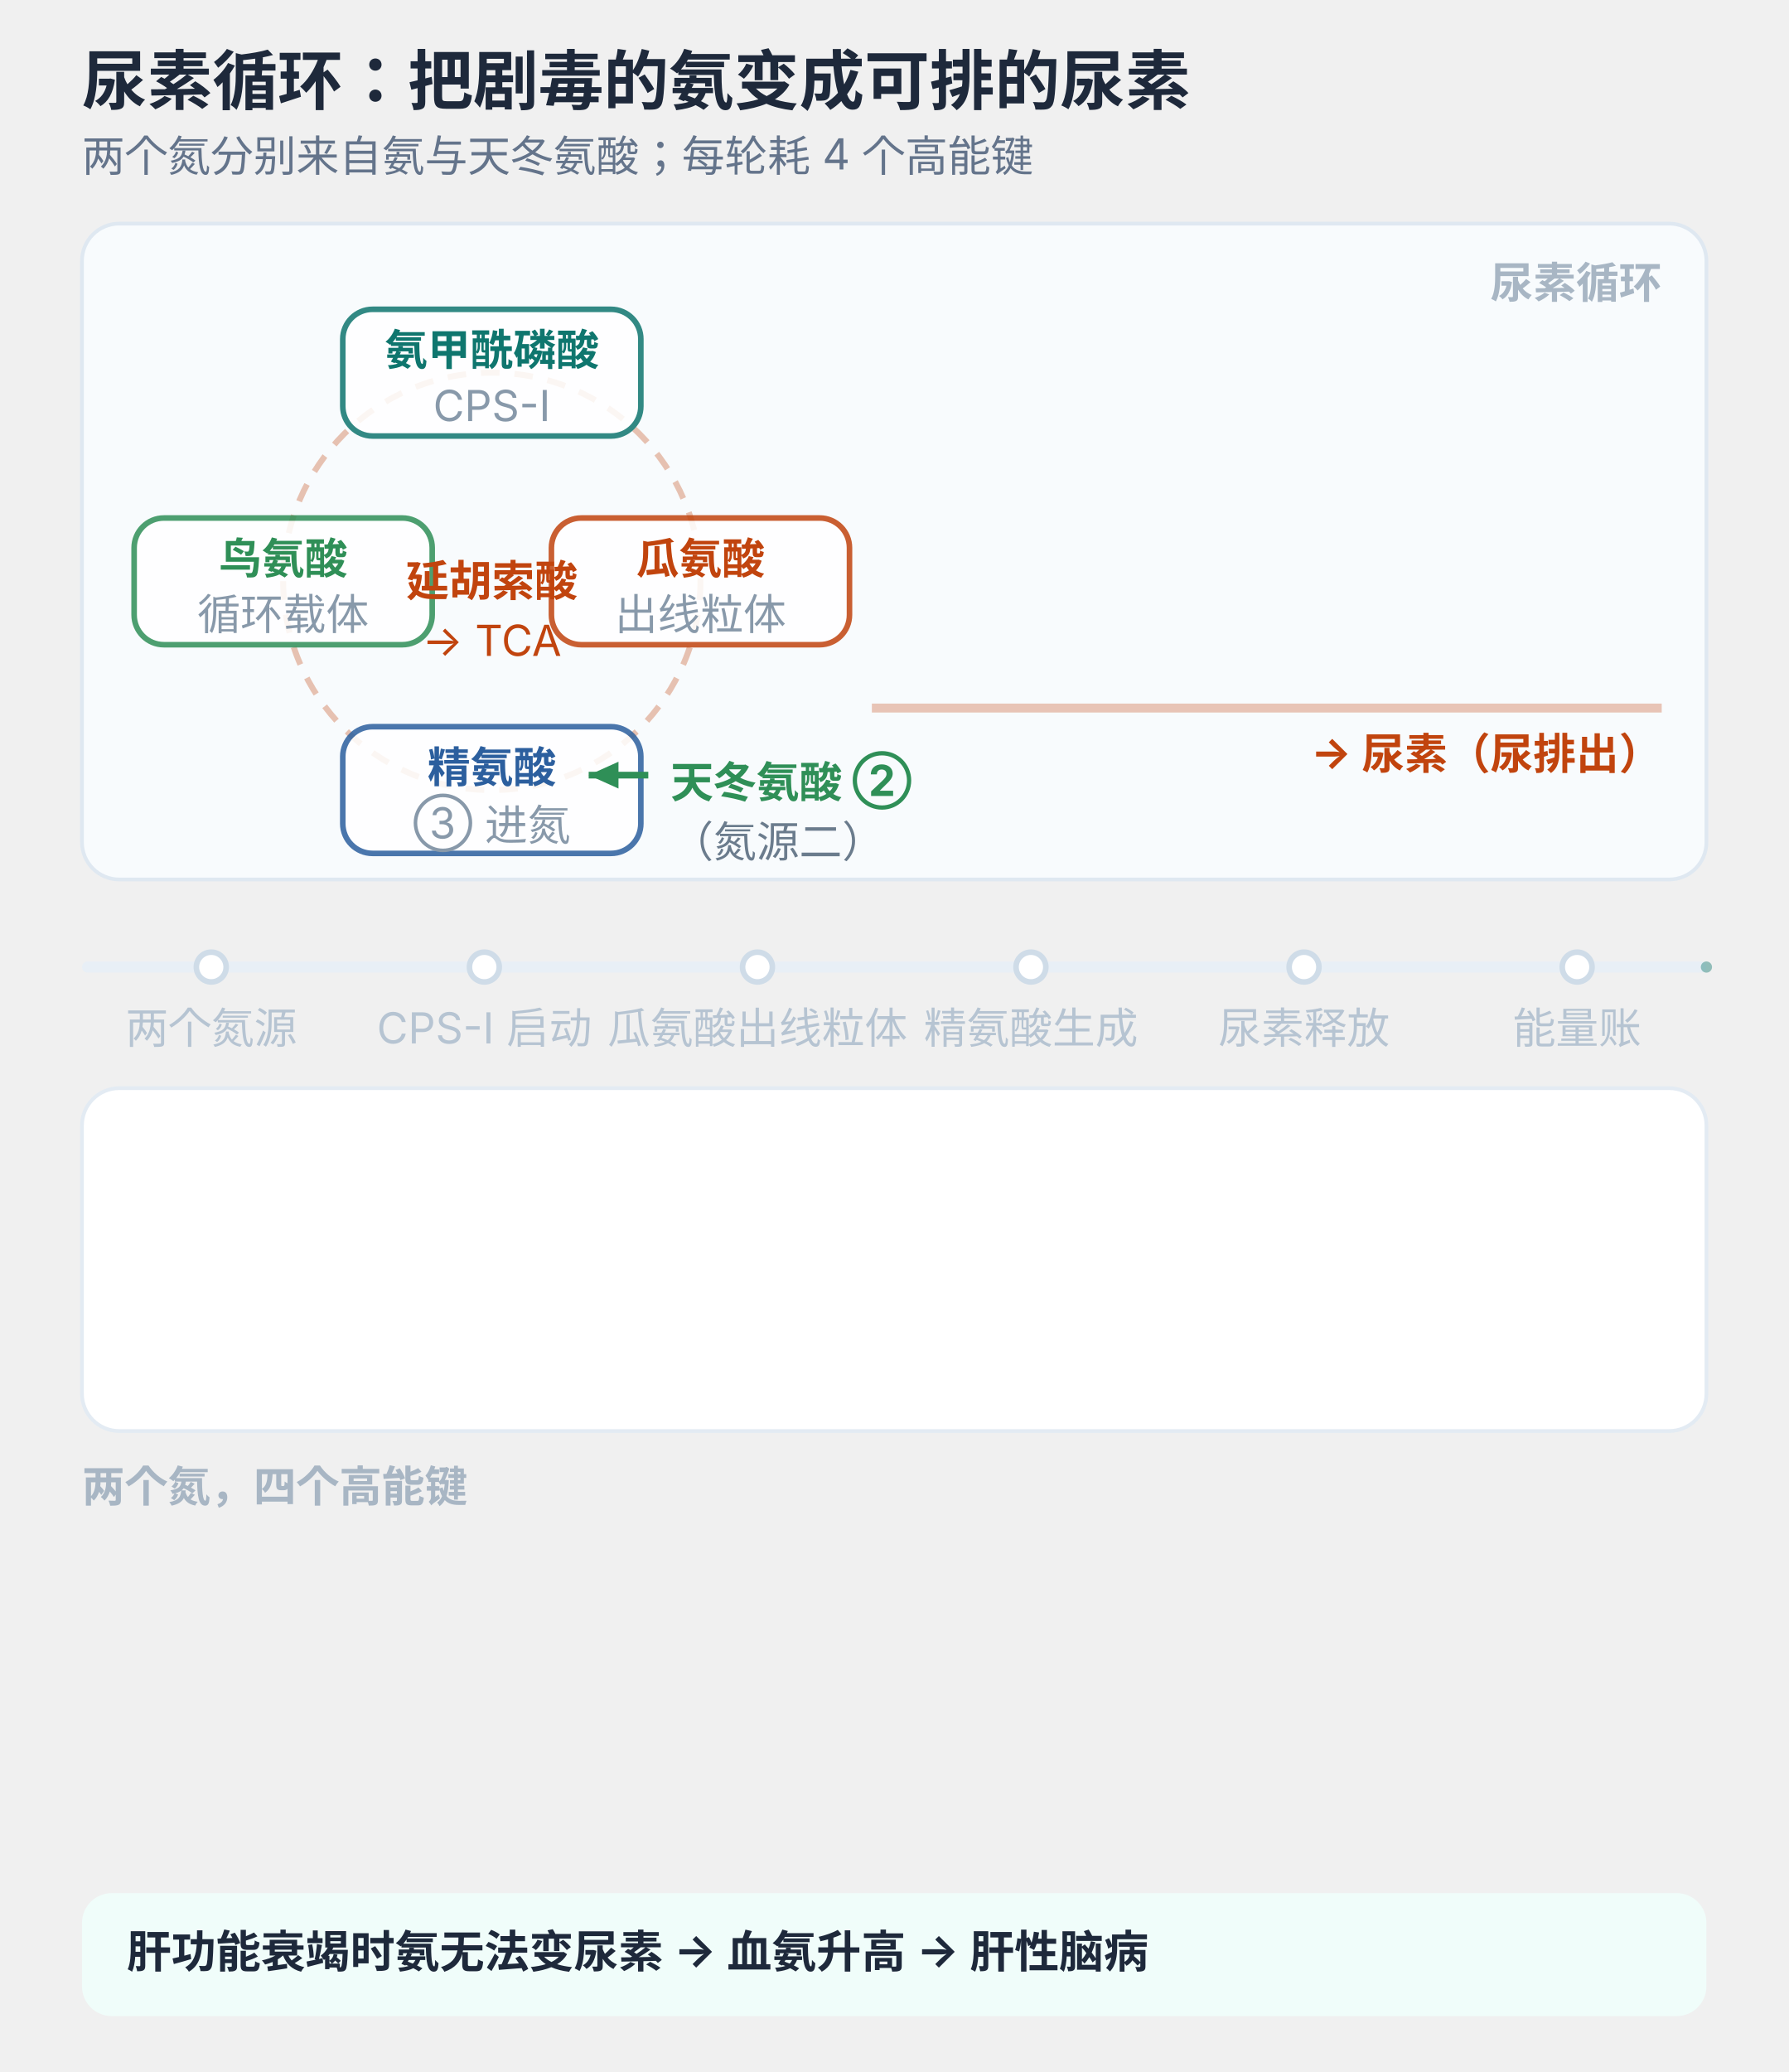
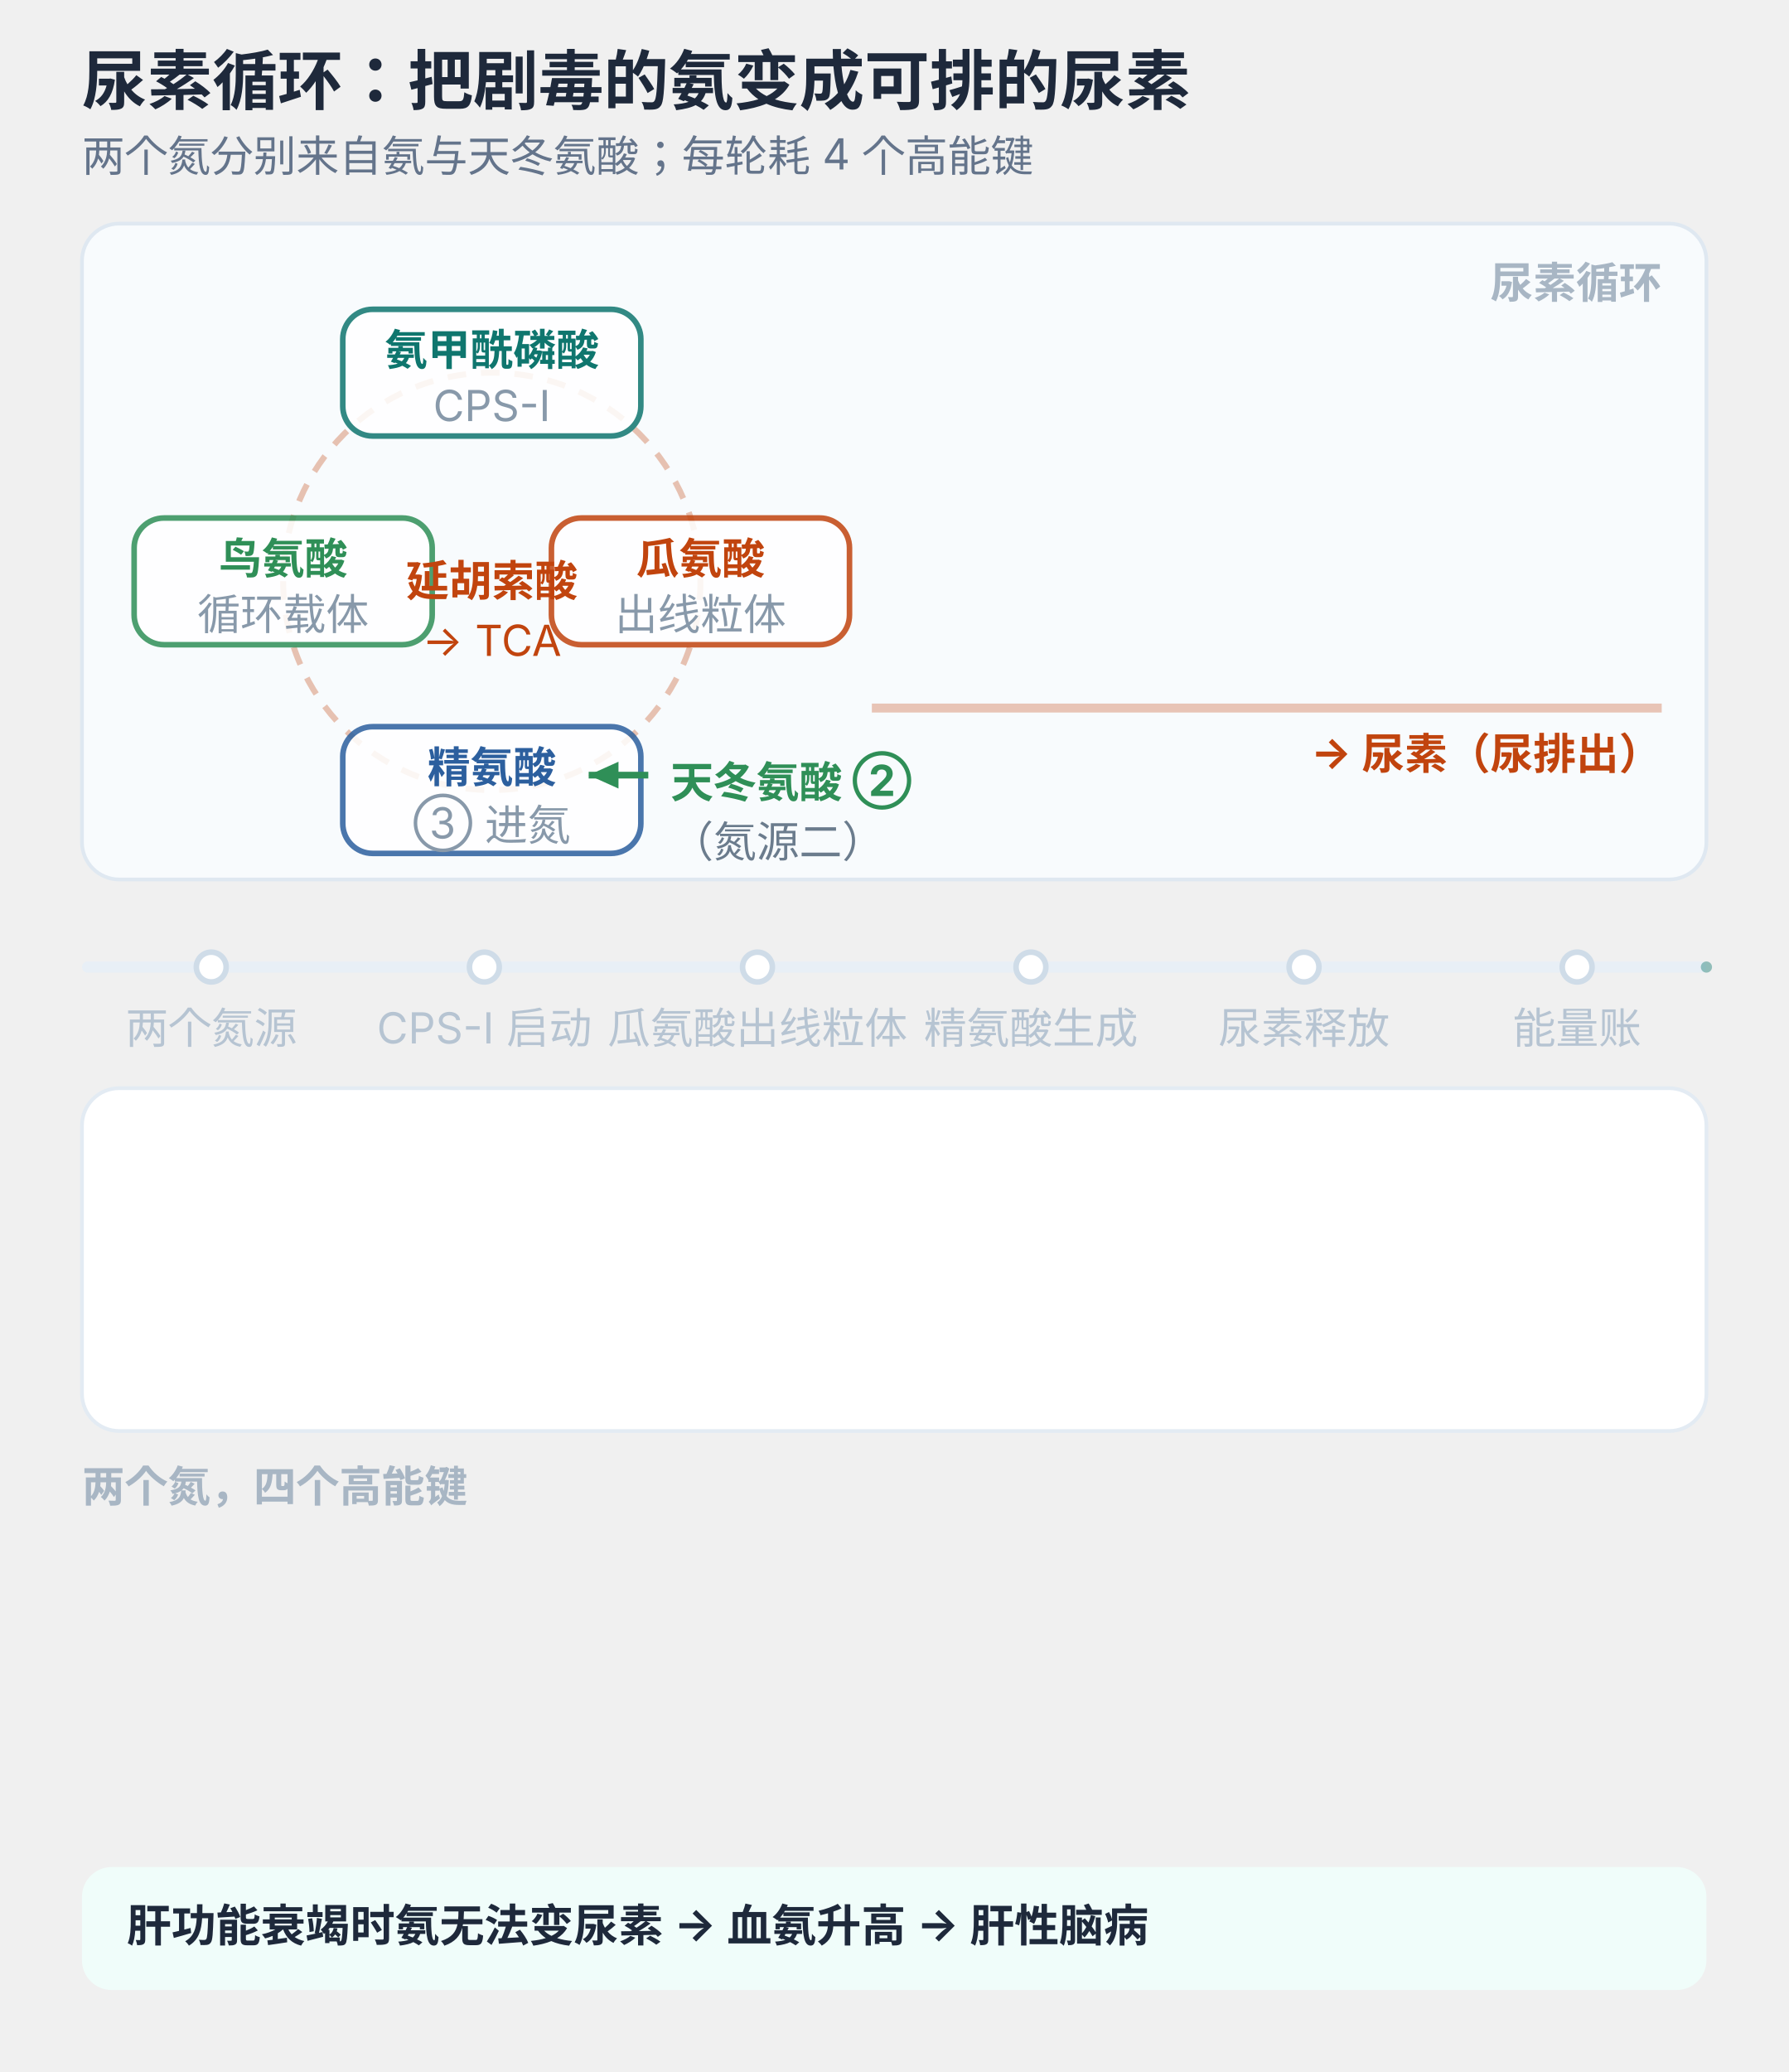
<svg xmlns="http://www.w3.org/2000/svg" viewBox="0 0 480 556" role="img" aria-labelledby="ft fd" style="background:#ffffff">
  <text x="22" y="28" font-size="17.5" font-weight="700" fill="#1e293b" font-family="-apple-system,'PingFang SC','Microsoft YaHei',sans-serif">尿素循环：把剧毒的氨变成可排的尿素</text>
  <text x="22" y="46" font-size="11.5" fill="#64748b" font-family="-apple-system,'PingFang SC','Microsoft YaHei',sans-serif">两个氮分别来自氨与天冬氨酸；每轮耗 4 个高能键</text>
  <rect x="22" y="60" width="436" height="176" rx="10" fill="#f8fbfd" stroke="#dfe8f1" stroke-width="1" />
  <circle cx="132" cy="156" r="56" fill="none" stroke="#c1440e" stroke-width="1.6" opacity="0.32" stroke-dasharray="5 4" />
  <rect x="92" y="83" width="80" height="34" rx="8" fill="#ffffff" stroke="#0f766e" stroke-width="1.5" opacity="0.85" />
  <text x="132" y="98" font-size="11.5" fill="#0f766e" font-weight="700" text-anchor="middle" font-family="-apple-system,'PingFang SC','Microsoft YaHei',sans-serif">氨甲酰磷酸</text>
  <text x="132" y="113" font-size="11.5" fill="#8899aa" font-weight="400" text-anchor="middle" font-family="-apple-system,'PingFang SC','Microsoft YaHei',sans-serif">CPS-Ⅰ</text>
  <g opacity="0">
    <animate attributeName="opacity" values="0;0;1;1;0;0" keyTimes="0;0.15;0.151;0.31;0.311;1" dur="11.4s" repeatCount="indefinite" />
    <rect x="92" y="83" width="80" height="34" rx="8" fill="#0f766e" opacity="0.12" />
    <rect x="92" y="83" width="80" height="34" rx="8" fill="none" stroke="#0f766e" stroke-width="2.2" />
  </g>
  <rect x="148" y="139" width="80" height="34" rx="8" fill="#ffffff" stroke="#c1440e" stroke-width="1.5" opacity="0.85" />
  <text x="188" y="154" font-size="11.5" fill="#c1440e" font-weight="700" text-anchor="middle" font-family="-apple-system,'PingFang SC','Microsoft YaHei',sans-serif">瓜氨酸</text>
  <text x="188" y="169" font-size="11.5" fill="#8899aa" font-weight="400" text-anchor="middle" font-family="-apple-system,'PingFang SC','Microsoft YaHei',sans-serif">出线粒体</text>
  <g opacity="0">
    <animate attributeName="opacity" values="0;0;1;1;0;0" keyTimes="0;0.31;0.311;0.47;0.471;1" dur="11.4s" repeatCount="indefinite" />
    <rect x="148" y="139" width="80" height="34" rx="8" fill="#c1440e" opacity="0.12" />
    <rect x="148" y="139" width="80" height="34" rx="8" fill="none" stroke="#c1440e" stroke-width="2.2" />
  </g>
  <rect x="92" y="195" width="80" height="34" rx="8" fill="#ffffff" stroke="#2c5f9e" stroke-width="1.5" opacity="0.85" />
  <text x="132" y="210" font-size="11.5" fill="#2c5f9e" font-weight="700" text-anchor="middle" font-family="-apple-system,'PingFang SC','Microsoft YaHei',sans-serif">精氨酸</text>
  <text x="132" y="225" font-size="11.5" fill="#8899aa" font-weight="400" text-anchor="middle" font-family="-apple-system,'PingFang SC','Microsoft YaHei',sans-serif">③ 进氮</text>
  <g opacity="0">
    <animate attributeName="opacity" values="0;0;1;1;0;0" keyTimes="0;0.47;0.471;0.635;0.636;1" dur="11.4s" repeatCount="indefinite" />
    <rect x="92" y="195" width="80" height="34" rx="8" fill="#2c5f9e" opacity="0.12" />
    <rect x="92" y="195" width="80" height="34" rx="8" fill="none" stroke="#2c5f9e" stroke-width="2.2" />
  </g>
  <rect x="36" y="139" width="80" height="34" rx="8" fill="#ffffff" stroke="#2f8f57" stroke-width="1.5" opacity="0.85" />
  <text x="76" y="154" font-size="11.5" fill="#2f8f57" font-weight="700" text-anchor="middle" font-family="-apple-system,'PingFang SC','Microsoft YaHei',sans-serif">鸟氨酸</text>
  <text x="76" y="169" font-size="11.5" fill="#8899aa" font-weight="400" text-anchor="middle" font-family="-apple-system,'PingFang SC','Microsoft YaHei',sans-serif">循环载体</text>
  <g opacity="0">
    <animate attributeName="opacity" values="0;0;1;1;0;0" keyTimes="0;0.635;0.636;0.815;0.816;1" dur="11.4s" repeatCount="indefinite" />
    <rect x="36" y="139" width="80" height="34" rx="8" fill="#2f8f57" opacity="0.12" />
    <rect x="36" y="139" width="80" height="34" rx="8" fill="none" stroke="#2f8f57" stroke-width="2.2" />
  </g>
  <g opacity="0">
    <animate attributeName="opacity" values="1;1;0;0" keyTimes="0;0.15;0.151;1" dur="11.4s" repeatCount="indefinite" />
    <text x="24" y="94" font-size="11.5" fill="#2f8f57" font-weight="700" text-anchor="start" font-family="-apple-system,'PingFang SC','Microsoft YaHei',sans-serif">NH₃ ①</text>
    <text x="24" y="108" font-size="11.5" fill="#6b7c8d" font-weight="400" text-anchor="start" font-family="-apple-system,'PingFang SC','Microsoft YaHei',sans-serif">氮源一</text>
  </g>
  <path d="M234,190 H446" stroke="#c1440e" stroke-width="2.4" opacity="0.30" />
  <text x="446" y="206" font-size="11.5" fill="#c1440e" font-weight="700" text-anchor="end" font-family="-apple-system,'PingFang SC','Microsoft YaHei',sans-serif">→ 尿素（尿排出）</text>
  <g opacity="0">
    <animate attributeName="opacity" values="0;0;1;1;0;0" keyTimes="0;0.635;0.636;0.815;0.816;1" dur="11.4s" repeatCount="indefinite" />
    <path d="M234,190 H446" stroke="#c1440e" stroke-width="3" />
    <path d="M446,190 l-8,-4 v8 z" fill="#c1440e" />
  </g>
  <g opacity="0">
    <animate attributeName="opacity" values="1;1;0;0" keyTimes="0;0.15;0.151;1" dur="11.4s" repeatCount="indefinite" />
    <path d="M118,86 V98" stroke="#2f8f57" stroke-width="2.2" />
    <path d="M118,98 l-4,-8 h8 z" fill="#2f8f57" />
  </g>
  <g opacity="0">
    <animate attributeName="opacity" values="0;0;1;1;0;0" keyTimes="0;0.15;0.151;0.31;0.311;1" dur="11.4s" repeatCount="indefinite" />
    <text x="138" y="58" font-size="11.5" fill="#0f766e" font-weight="700" text-anchor="start" font-family="-apple-system,'PingFang SC','Microsoft YaHei',sans-serif">需 AGA 激活</text>
  </g>
  <g opacity="0">
    <animate attributeName="opacity" values="0;0;1;1;0;0" keyTimes="0;0.47;0.471;0.635;0.636;1" dur="11.4s" repeatCount="indefinite" />
    <path d="M54,206 V106" stroke="#2f8f57" stroke-width="2" stroke-dasharray="4 3" />
    <text x="50" y="102" font-size="11.5" fill="#2f8f57" font-weight="700" text-anchor="end" font-family="-apple-system,'PingFang SC','Microsoft YaHei',sans-serif">再生</text>
  </g>
  <text x="180" y="214" font-size="11.5" fill="#2f8f57" font-weight="700" text-anchor="start" font-family="-apple-system,'PingFang SC','Microsoft YaHei',sans-serif">天冬氨酸 ②</text>
  <text x="180" y="230" font-size="11.5" fill="#6b7c8d" font-weight="400" text-anchor="start" font-family="-apple-system,'PingFang SC','Microsoft YaHei',sans-serif">（氮源二）</text>
  <path d="M174,208 H158" stroke="#2f8f57" stroke-width="1.8" />
  <path d="M158,208 l8,-3.6 v7.2 z" fill="#2f8f57" />
  <text x="132" y="160" font-size="11.5" fill="#c1440e" font-weight="700" text-anchor="middle" font-family="-apple-system,'PingFang SC','Microsoft YaHei',sans-serif">延胡索酸</text>
  <text x="132" y="176" font-size="11.5" fill="#c1440e" font-weight="400" text-anchor="middle" font-family="-apple-system,'PingFang SC','Microsoft YaHei',sans-serif">→ TCA</text>
  <g opacity="0">
    <animate attributeName="opacity" values="0;0;1;1;0;0" keyTimes="0;0.635;0.636;0.815;0.816;1" dur="11.4s" repeatCount="indefinite" />
    <text x="184" y="246" font-size="11.5" fill="#c1440e" font-weight="700" text-anchor="start" font-family="-apple-system,'PingFang SC','Microsoft YaHei',sans-serif">精氨酸酶水解 → 尿素</text>
  </g>
  <g opacity="0">
    <animate attributeName="opacity" values="0;0;1;1" keyTimes="0;0.815;0.816;1" dur="11.4s" repeatCount="indefinite" />
    <rect x="238" y="140" width="208" height="46" rx="8" fill="#fef3c7" />
    <text x="246" y="156" font-size="11.5" fill="#a8791a" font-weight="700" text-anchor="start" font-family="-apple-system,'PingFang SC','Microsoft YaHei',sans-serif">1 尿素</text>
    <text x="246" y="172" font-size="11.5" fill="#a8791a" font-weight="700" text-anchor="start" font-family="-apple-system,'PingFang SC','Microsoft YaHei',sans-serif">耗 4 高能键</text>
  </g>
  <text x="446" y="80" font-size="11.5" fill="#a8b6c4" font-weight="700" text-anchor="end" font-family="-apple-system,'PingFang SC','Microsoft YaHei',sans-serif">尿素循环</text>
  <rect x="22" y="258" width="436" height="3" rx="1.5" fill="#e8eff6" />
  <path d="M22,259.5 H458" stroke="#0f766e" stroke-width="3" stroke-linecap="round" opacity="0.42" stroke-dasharray="436" stroke-dashoffset="436">
    <animate attributeName="stroke-dashoffset" values="436;0" keyTimes="0;1" dur="11.4s" repeatCount="indefinite" />
  </path>
  <circle cx="56.7" cy="259.5" r="4" fill="#ffffff" stroke="#cfdce8" stroke-width="1.5" />
  <g opacity="0">
    <animate attributeName="opacity" values="1;1;0;0" keyTimes="0;0.15;0.151;1" dur="11.4s" repeatCount="indefinite" />
    <circle cx="56.7" cy="259.5" r="5.5" fill="#2f8f57" />
  </g>
  <g opacity="1">
    <animate attributeName="opacity" values="0.0;0.0;1.0;1.0" keyTimes="0;0.15;0.151;1" dur="11.4s" repeatCount="indefinite" />
    <text x="56.7" y="280" text-anchor="middle" font-size="11.5" fill="#b6c4d2" font-family="-apple-system,'PingFang SC','Microsoft YaHei',sans-serif">两个氮源</text>
  </g>
  <g opacity="0">
    <animate attributeName="opacity" values="1;1;0;0" keyTimes="0;0.15;0.151;1" dur="11.4s" repeatCount="indefinite" />
    <text x="56.7" y="280" text-anchor="middle" font-size="11.5" font-weight="700" fill="#2f8f57" font-family="-apple-system,'PingFang SC','Microsoft YaHei',sans-serif">两个氮源</text>
  </g>
  <circle cx="130.0" cy="259.5" r="4" fill="#ffffff" stroke="#cfdce8" stroke-width="1.5" />
  <g opacity="0">
    <animate attributeName="opacity" values="0;0;1;1;0;0" keyTimes="0;0.15;0.151;0.31;0.311;1" dur="11.4s" repeatCount="indefinite" />
    <circle cx="130.0" cy="259.5" r="5.5" fill="#0f766e" />
  </g>
  <g opacity="1">
    <animate attributeName="opacity" values="1.0;1.0;0.0;0.0;1.0;1.0" keyTimes="0;0.15;0.151;0.31;0.311;1" dur="11.4s" repeatCount="indefinite" />
    <text x="130.0" y="280" text-anchor="middle" font-size="11.5" fill="#b6c4d2" font-family="-apple-system,'PingFang SC','Microsoft YaHei',sans-serif">CPS-Ⅰ 启动</text>
  </g>
  <g opacity="0">
    <animate attributeName="opacity" values="0;0;1;1;0;0" keyTimes="0;0.15;0.151;0.31;0.311;1" dur="11.4s" repeatCount="indefinite" />
    <text x="130.0" y="280" text-anchor="middle" font-size="11.5" font-weight="700" fill="#0f766e" font-family="-apple-system,'PingFang SC','Microsoft YaHei',sans-serif">CPS-Ⅰ 启动</text>
  </g>
  <circle cx="203.3" cy="259.5" r="4" fill="#ffffff" stroke="#cfdce8" stroke-width="1.5" />
  <g opacity="0">
    <animate attributeName="opacity" values="0;0;1;1;0;0" keyTimes="0;0.31;0.311;0.47;0.471;1" dur="11.4s" repeatCount="indefinite" />
    <circle cx="203.3" cy="259.5" r="5.5" fill="#c1440e" />
  </g>
  <g opacity="1">
    <animate attributeName="opacity" values="1.0;1.0;0.0;0.0;1.0;1.0" keyTimes="0;0.31;0.311;0.47;0.471;1" dur="11.4s" repeatCount="indefinite" />
    <text x="203.3" y="280" text-anchor="middle" font-size="11.5" fill="#b6c4d2" font-family="-apple-system,'PingFang SC','Microsoft YaHei',sans-serif">瓜氨酸出线粒体</text>
  </g>
  <g opacity="0">
    <animate attributeName="opacity" values="0;0;1;1;0;0" keyTimes="0;0.31;0.311;0.47;0.471;1" dur="11.4s" repeatCount="indefinite" />
    <text x="203.3" y="280" text-anchor="middle" font-size="11.5" font-weight="700" fill="#c1440e" font-family="-apple-system,'PingFang SC','Microsoft YaHei',sans-serif">瓜氨酸出线粒体</text>
  </g>
  <circle cx="276.7" cy="259.5" r="4" fill="#ffffff" stroke="#cfdce8" stroke-width="1.5" />
  <g opacity="0">
    <animate attributeName="opacity" values="0;0;1;1;0;0" keyTimes="0;0.47;0.471;0.635;0.636;1" dur="11.4s" repeatCount="indefinite" />
    <circle cx="276.7" cy="259.5" r="5.5" fill="#2c5f9e" />
  </g>
  <g opacity="1">
    <animate attributeName="opacity" values="1.0;1.0;0.0;0.0;1.0;1.0" keyTimes="0;0.47;0.471;0.635;0.636;1" dur="11.4s" repeatCount="indefinite" />
    <text x="276.7" y="280" text-anchor="middle" font-size="11.5" fill="#b6c4d2" font-family="-apple-system,'PingFang SC','Microsoft YaHei',sans-serif">精氨酸生成</text>
  </g>
  <g opacity="0">
    <animate attributeName="opacity" values="0;0;1;1;0;0" keyTimes="0;0.47;0.471;0.635;0.636;1" dur="11.4s" repeatCount="indefinite" />
    <text x="276.7" y="280" text-anchor="middle" font-size="11.5" font-weight="700" fill="#2c5f9e" font-family="-apple-system,'PingFang SC','Microsoft YaHei',sans-serif">精氨酸生成</text>
  </g>
  <circle cx="350.0" cy="259.5" r="4" fill="#ffffff" stroke="#cfdce8" stroke-width="1.5" />
  <g opacity="0">
    <animate attributeName="opacity" values="0;0;1;1;0;0" keyTimes="0;0.635;0.636;0.815;0.816;1" dur="11.4s" repeatCount="indefinite" />
    <circle cx="350.0" cy="259.5" r="5.5" fill="#c1440e" />
  </g>
  <g opacity="1">
    <animate attributeName="opacity" values="1.0;1.0;0.0;0.0;1.0;1.0" keyTimes="0;0.635;0.636;0.815;0.816;1" dur="11.4s" repeatCount="indefinite" />
    <text x="350.0" y="280" text-anchor="middle" font-size="11.5" fill="#b6c4d2" font-family="-apple-system,'PingFang SC','Microsoft YaHei',sans-serif">尿素释放</text>
  </g>
  <g opacity="0">
    <animate attributeName="opacity" values="0;0;1;1;0;0" keyTimes="0;0.635;0.636;0.815;0.816;1" dur="11.4s" repeatCount="indefinite" />
    <text x="350.0" y="280" text-anchor="middle" font-size="11.5" font-weight="700" fill="#c1440e" font-family="-apple-system,'PingFang SC','Microsoft YaHei',sans-serif">尿素释放</text>
  </g>
  <circle cx="423.3" cy="259.5" r="4" fill="#ffffff" stroke="#cfdce8" stroke-width="1.5" />
  <g opacity="0">
    <animate attributeName="opacity" values="0;0;1;1" keyTimes="0;0.815;0.816;1" dur="11.4s" repeatCount="indefinite" />
    <circle cx="423.3" cy="259.5" r="5.5" fill="#a8791a" />
  </g>
  <g opacity="1">
    <animate attributeName="opacity" values="1.0;1.0;0.0;0.0" keyTimes="0;0.815;0.816;1" dur="11.4s" repeatCount="indefinite" />
    <text x="423.3" y="280" text-anchor="middle" font-size="11.5" fill="#b6c4d2" font-family="-apple-system,'PingFang SC','Microsoft YaHei',sans-serif">能量账</text>
  </g>
  <g opacity="0">
    <animate attributeName="opacity" values="0;0;1;1" keyTimes="0;0.815;0.816;1" dur="11.4s" repeatCount="indefinite" />
    <text x="423.3" y="280" text-anchor="middle" font-size="11.5" font-weight="700" fill="#a8791a" font-family="-apple-system,'PingFang SC','Microsoft YaHei',sans-serif">能量账</text>
  </g>
  <rect x="22" y="292" width="436" height="92" rx="10" fill="#ffffff" stroke="#e3ebf3" stroke-width="1" />
  <g opacity="0">
    <animate attributeName="opacity" values="1;1;0;0" keyTimes="0;0.15;0.151;1" dur="11.4s" repeatCount="indefinite" />
    <rect x="22" y="293" width="3" height="90" fill="#2f8f57" opacity="0.85" />
    <text x="40" y="318" font-size="11.5" fill="#a8b6c4" font-weight="700" font-family="-apple-system,'PingFang SC','Microsoft YaHei',sans-serif">因为</text>
    <text x="78" y="318" font-size="12.5" fill="#6b7c8d" font-family="-apple-system,'PingFang SC','Microsoft YaHei',sans-serif">一个氮来自氨（NH₃），一个来自天冬氨酸</text>
    <text x="40" y="354" font-size="11.5" fill="#2f8f57" font-weight="700" font-family="-apple-system,'PingFang SC','Microsoft YaHei',sans-serif">所以</text>
    <text x="78" y="354" font-size="14.5" fill="#2f8f57" font-weight="700" font-family="-apple-system,'PingFang SC','Microsoft YaHei',sans-serif">尿素的两个氮原子来源不同 —— 这是常考点</text>
  </g>
  <g opacity="0">
    <animate attributeName="opacity" values="0;0;1;1;0;0" keyTimes="0;0.15;0.151;0.31;0.311;1" dur="11.4s" repeatCount="indefinite" />
    <rect x="22" y="293" width="3" height="90" fill="#0f766e" opacity="0.85" />
    <text x="40" y="318" font-size="11.5" fill="#a8b6c4" font-weight="700" font-family="-apple-system,'PingFang SC','Microsoft YaHei',sans-serif">因为</text>
    <text x="78" y="318" font-size="12.5" fill="#6b7c8d" font-family="-apple-system,'PingFang SC','Microsoft YaHei',sans-serif">氨 + CO₂ + 2ATP 在 CPS-Ⅰ 催化下生成氨甲酰磷酸</text>
    <text x="40" y="354" font-size="11.5" fill="#0f766e" font-weight="700" font-family="-apple-system,'PingFang SC','Microsoft YaHei',sans-serif">所以</text>
    <text x="78" y="354" font-size="14.5" fill="#0f766e" font-weight="700" font-family="-apple-system,'PingFang SC','Microsoft YaHei',sans-serif">这一步在线粒体，需 N-乙酰谷氨酸（AGA）激活</text>
  </g>
  <g opacity="0">
    <animate attributeName="opacity" values="0;0;1;1;0;0" keyTimes="0;0.31;0.311;0.47;0.471;1" dur="11.4s" repeatCount="indefinite" />
    <rect x="22" y="293" width="3" height="90" fill="#c1440e" opacity="0.85" />
    <text x="40" y="318" font-size="11.5" fill="#a8b6c4" font-weight="700" font-family="-apple-system,'PingFang SC','Microsoft YaHei',sans-serif">因为</text>
    <text x="78" y="318" font-size="12.5" fill="#6b7c8d" font-family="-apple-system,'PingFang SC','Microsoft YaHei',sans-serif">氨甲酰磷酸 + 鸟氨酸 → 瓜氨酸，转运到胞质</text>
    <text x="40" y="354" font-size="11.5" fill="#c1440e" font-weight="700" font-family="-apple-system,'PingFang SC','Microsoft YaHei',sans-serif">所以</text>
    <text x="78" y="354" font-size="14.5" fill="#c1440e" font-weight="700" font-family="-apple-system,'PingFang SC','Microsoft YaHei',sans-serif">鸟氨酸像「载体」，循环结束会被再生</text>
  </g>
  <g opacity="0">
    <animate attributeName="opacity" values="0;0;1;1;0;0" keyTimes="0;0.47;0.471;0.635;0.636;1" dur="11.4s" repeatCount="indefinite" />
    <rect x="22" y="293" width="3" height="90" fill="#2c5f9e" opacity="0.85" />
    <text x="40" y="318" font-size="11.5" fill="#a8b6c4" font-weight="700" font-family="-apple-system,'PingFang SC','Microsoft YaHei',sans-serif">因为</text>
    <text x="78" y="318" font-size="12.5" fill="#6b7c8d" font-family="-apple-system,'PingFang SC','Microsoft YaHei',sans-serif">瓜氨酸 + 天冬氨酸 → 精氨酸琥珀酸 → 精氨酸</text>
    <text x="40" y="354" font-size="11.5" fill="#2c5f9e" font-weight="700" font-family="-apple-system,'PingFang SC','Microsoft YaHei',sans-serif">所以</text>
    <text x="78" y="354" font-size="14.5" fill="#2c5f9e" font-weight="700" font-family="-apple-system,'PingFang SC','Microsoft YaHei',sans-serif">第二个氮在此进入；天冬氨酸来自草酰乙酸</text>
  </g>
  <g opacity="0">
    <animate attributeName="opacity" values="0;0;1;1;0;0" keyTimes="0;0.635;0.636;0.815;0.816;1" dur="11.4s" repeatCount="indefinite" />
    <rect x="22" y="293" width="3" height="90" fill="#c1440e" opacity="0.85" />
    <text x="40" y="318" font-size="11.5" fill="#a8b6c4" font-weight="700" font-family="-apple-system,'PingFang SC','Microsoft YaHei',sans-serif">因为</text>
    <text x="78" y="318" font-size="12.5" fill="#6b7c8d" font-family="-apple-system,'PingFang SC','Microsoft YaHei',sans-serif">精氨酸酶水解精氨酸，生成尿素 + 鸟氨酸</text>
    <text x="40" y="354" font-size="11.5" fill="#c1440e" font-weight="700" font-family="-apple-system,'PingFang SC','Microsoft YaHei',sans-serif">所以</text>
    <text x="78" y="354" font-size="14.5" fill="#c1440e" font-weight="700" font-family="-apple-system,'PingFang SC','Microsoft YaHei',sans-serif">尿素排出，鸟氨酸回去接下一个氨</text>
  </g>
  <g opacity="0">
    <animate attributeName="opacity" values="0;0;1;1" keyTimes="0;0.815;0.816;1" dur="11.4s" repeatCount="indefinite" />
    <rect x="22" y="293" width="3" height="90" fill="#a8791a" opacity="0.85" />
    <text x="40" y="318" font-size="11.5" fill="#a8b6c4" font-weight="700" font-family="-apple-system,'PingFang SC','Microsoft YaHei',sans-serif">因为</text>
    <text x="78" y="318" font-size="12.5" fill="#6b7c8d" font-family="-apple-system,'PingFang SC','Microsoft YaHei',sans-serif">合成 1 分子尿素消耗 4 个高能键（3 ATP → 4 高能键）</text>
    <text x="40" y="354" font-size="11.5" fill="#a8791a" font-weight="700" font-family="-apple-system,'PingFang SC','Microsoft YaHei',sans-serif">所以</text>
    <text x="78" y="354" font-size="14.5" fill="#a8791a" font-weight="700" font-family="-apple-system,'PingFang SC','Microsoft YaHei',sans-serif">代价高，但把剧毒的氨变成可排出的中性分子</text>
  </g>
  <text x="22" y="403" font-size="11.5" fill="#a8b6c4" font-weight="700" text-anchor="start" font-family="-apple-system,'PingFang SC','Microsoft YaHei',sans-serif">两个氮，四个高能键</text>
  <g opacity="0">
    <animate attributeName="opacity" values="0;0;1;1;0;0" keyTimes="0;0.15;0.151;0.31;0.311;1" dur="11.4s" repeatCount="indefinite" />
    <rect x="22" y="413" width="3" height="15" rx="1.5" fill="#0f766e" />
    <text x="34" y="424" font-size="12.5" fill="#0f766e" font-weight="700" text-anchor="start" font-family="-apple-system,'PingFang SC','Microsoft YaHei',sans-serif">氮 ①</text>
    <text x="104" y="424" font-size="12" fill="#6b7c8d" font-weight="400" text-anchor="start" font-family="-apple-system,'PingFang SC','Microsoft YaHei',sans-serif">来自氨（CPS-Ⅰ 处进入）</text>
  </g>
  <g opacity="0">
    <animate attributeName="opacity" values="0;0;1;1;0;0" keyTimes="0;0.47;0.471;0.635;0.636;1" dur="11.4s" repeatCount="indefinite" />
    <rect x="22" y="436" width="3" height="15" rx="1.5" fill="#2c5f9e" />
    <text x="34" y="447" font-size="12.5" fill="#2c5f9e" font-weight="700" text-anchor="start" font-family="-apple-system,'PingFang SC','Microsoft YaHei',sans-serif">氮 ②</text>
    <text x="104" y="447" font-size="12" fill="#6b7c8d" font-weight="400" text-anchor="start" font-family="-apple-system,'PingFang SC','Microsoft YaHei',sans-serif">来自天冬氨酸</text>
  </g>
  <g opacity="0">
    <animate attributeName="opacity" values="0;0;1;1;0;0" keyTimes="0;0.635;0.636;0.815;0.816;1" dur="11.4s" repeatCount="indefinite" />
    <rect x="22" y="459" width="3" height="15" rx="1.5" fill="#c1440e" />
    <text x="34" y="470" font-size="12.5" fill="#c1440e" font-weight="700" text-anchor="start" font-family="-apple-system,'PingFang SC','Microsoft YaHei',sans-serif">产物</text>
    <text x="104" y="470" font-size="12" fill="#6b7c8d" font-weight="400" text-anchor="start" font-family="-apple-system,'PingFang SC','Microsoft YaHei',sans-serif">尿素 + 鸟氨酸（再生）</text>
  </g>
  <g opacity="0">
    <animate attributeName="opacity" values="0;0;1;1" keyTimes="0;0.815;0.816;1" dur="11.4s" repeatCount="indefinite" />
    <rect x="22" y="482" width="3" height="15" rx="1.5" fill="#a8791a" />
    <text x="34" y="493" font-size="12.5" fill="#a8791a" font-weight="700" text-anchor="start" font-family="-apple-system,'PingFang SC','Microsoft YaHei',sans-serif">耗能</text>
    <text x="104" y="493" font-size="12" fill="#6b7c8d" font-weight="400" text-anchor="start" font-family="-apple-system,'PingFang SC','Microsoft YaHei',sans-serif">3 ATP = 4 个高能键</text>
  </g>
-   <rect x="22" y="508" width="436" height="33" rx="8" fill="#f0fdfa" />
-   <text x="34" y="528" font-size="12" fill="#1e293b" font-weight="700" text-anchor="start" font-family="-apple-system,'PingFang SC','Microsoft YaHei',sans-serif">肝功能衰竭时氨无法变尿素 → 血氨升高 → 肝性脑病</text>
+   <rect x="22" y="501" width="436" height="33" rx="8" fill="#f0fdfa" />
+   <text x="34" y="521" font-size="12" fill="#1e293b" font-weight="700" text-anchor="start" font-family="-apple-system,'PingFang SC','Microsoft YaHei',sans-serif">肝功能衰竭时氨无法变尿素 → 血氨升高 → 肝性脑病</text>
</svg>
